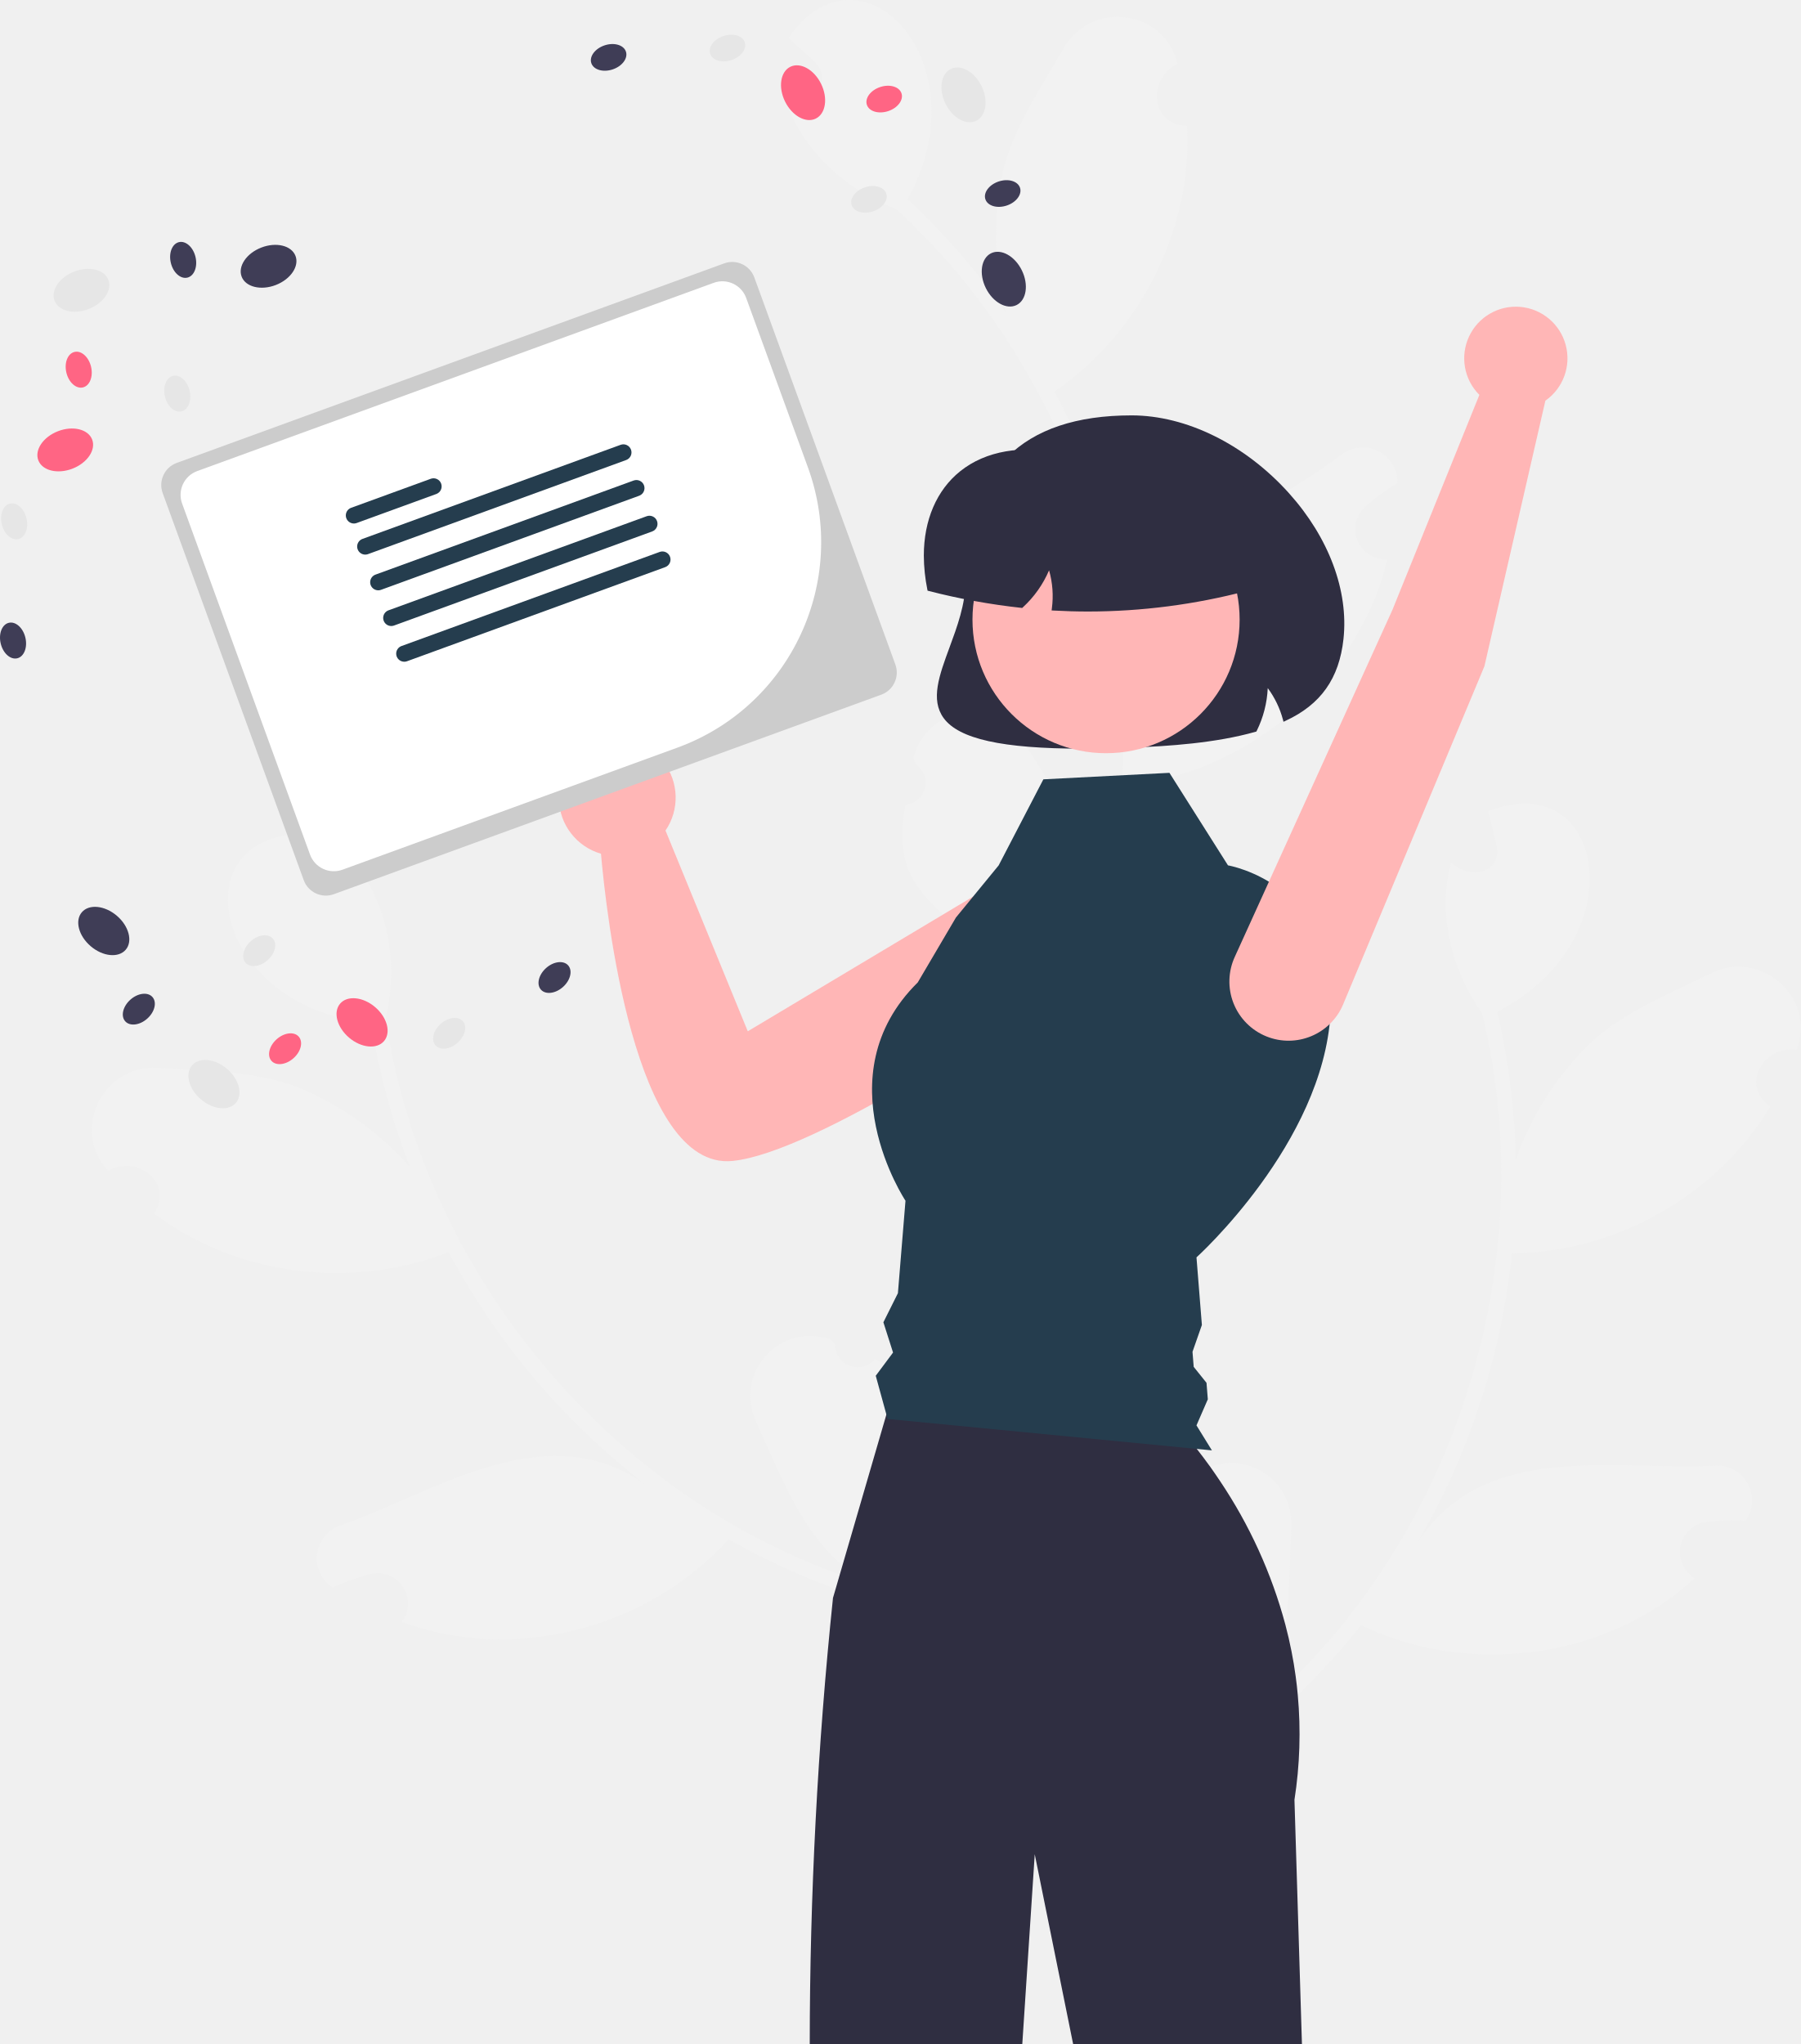
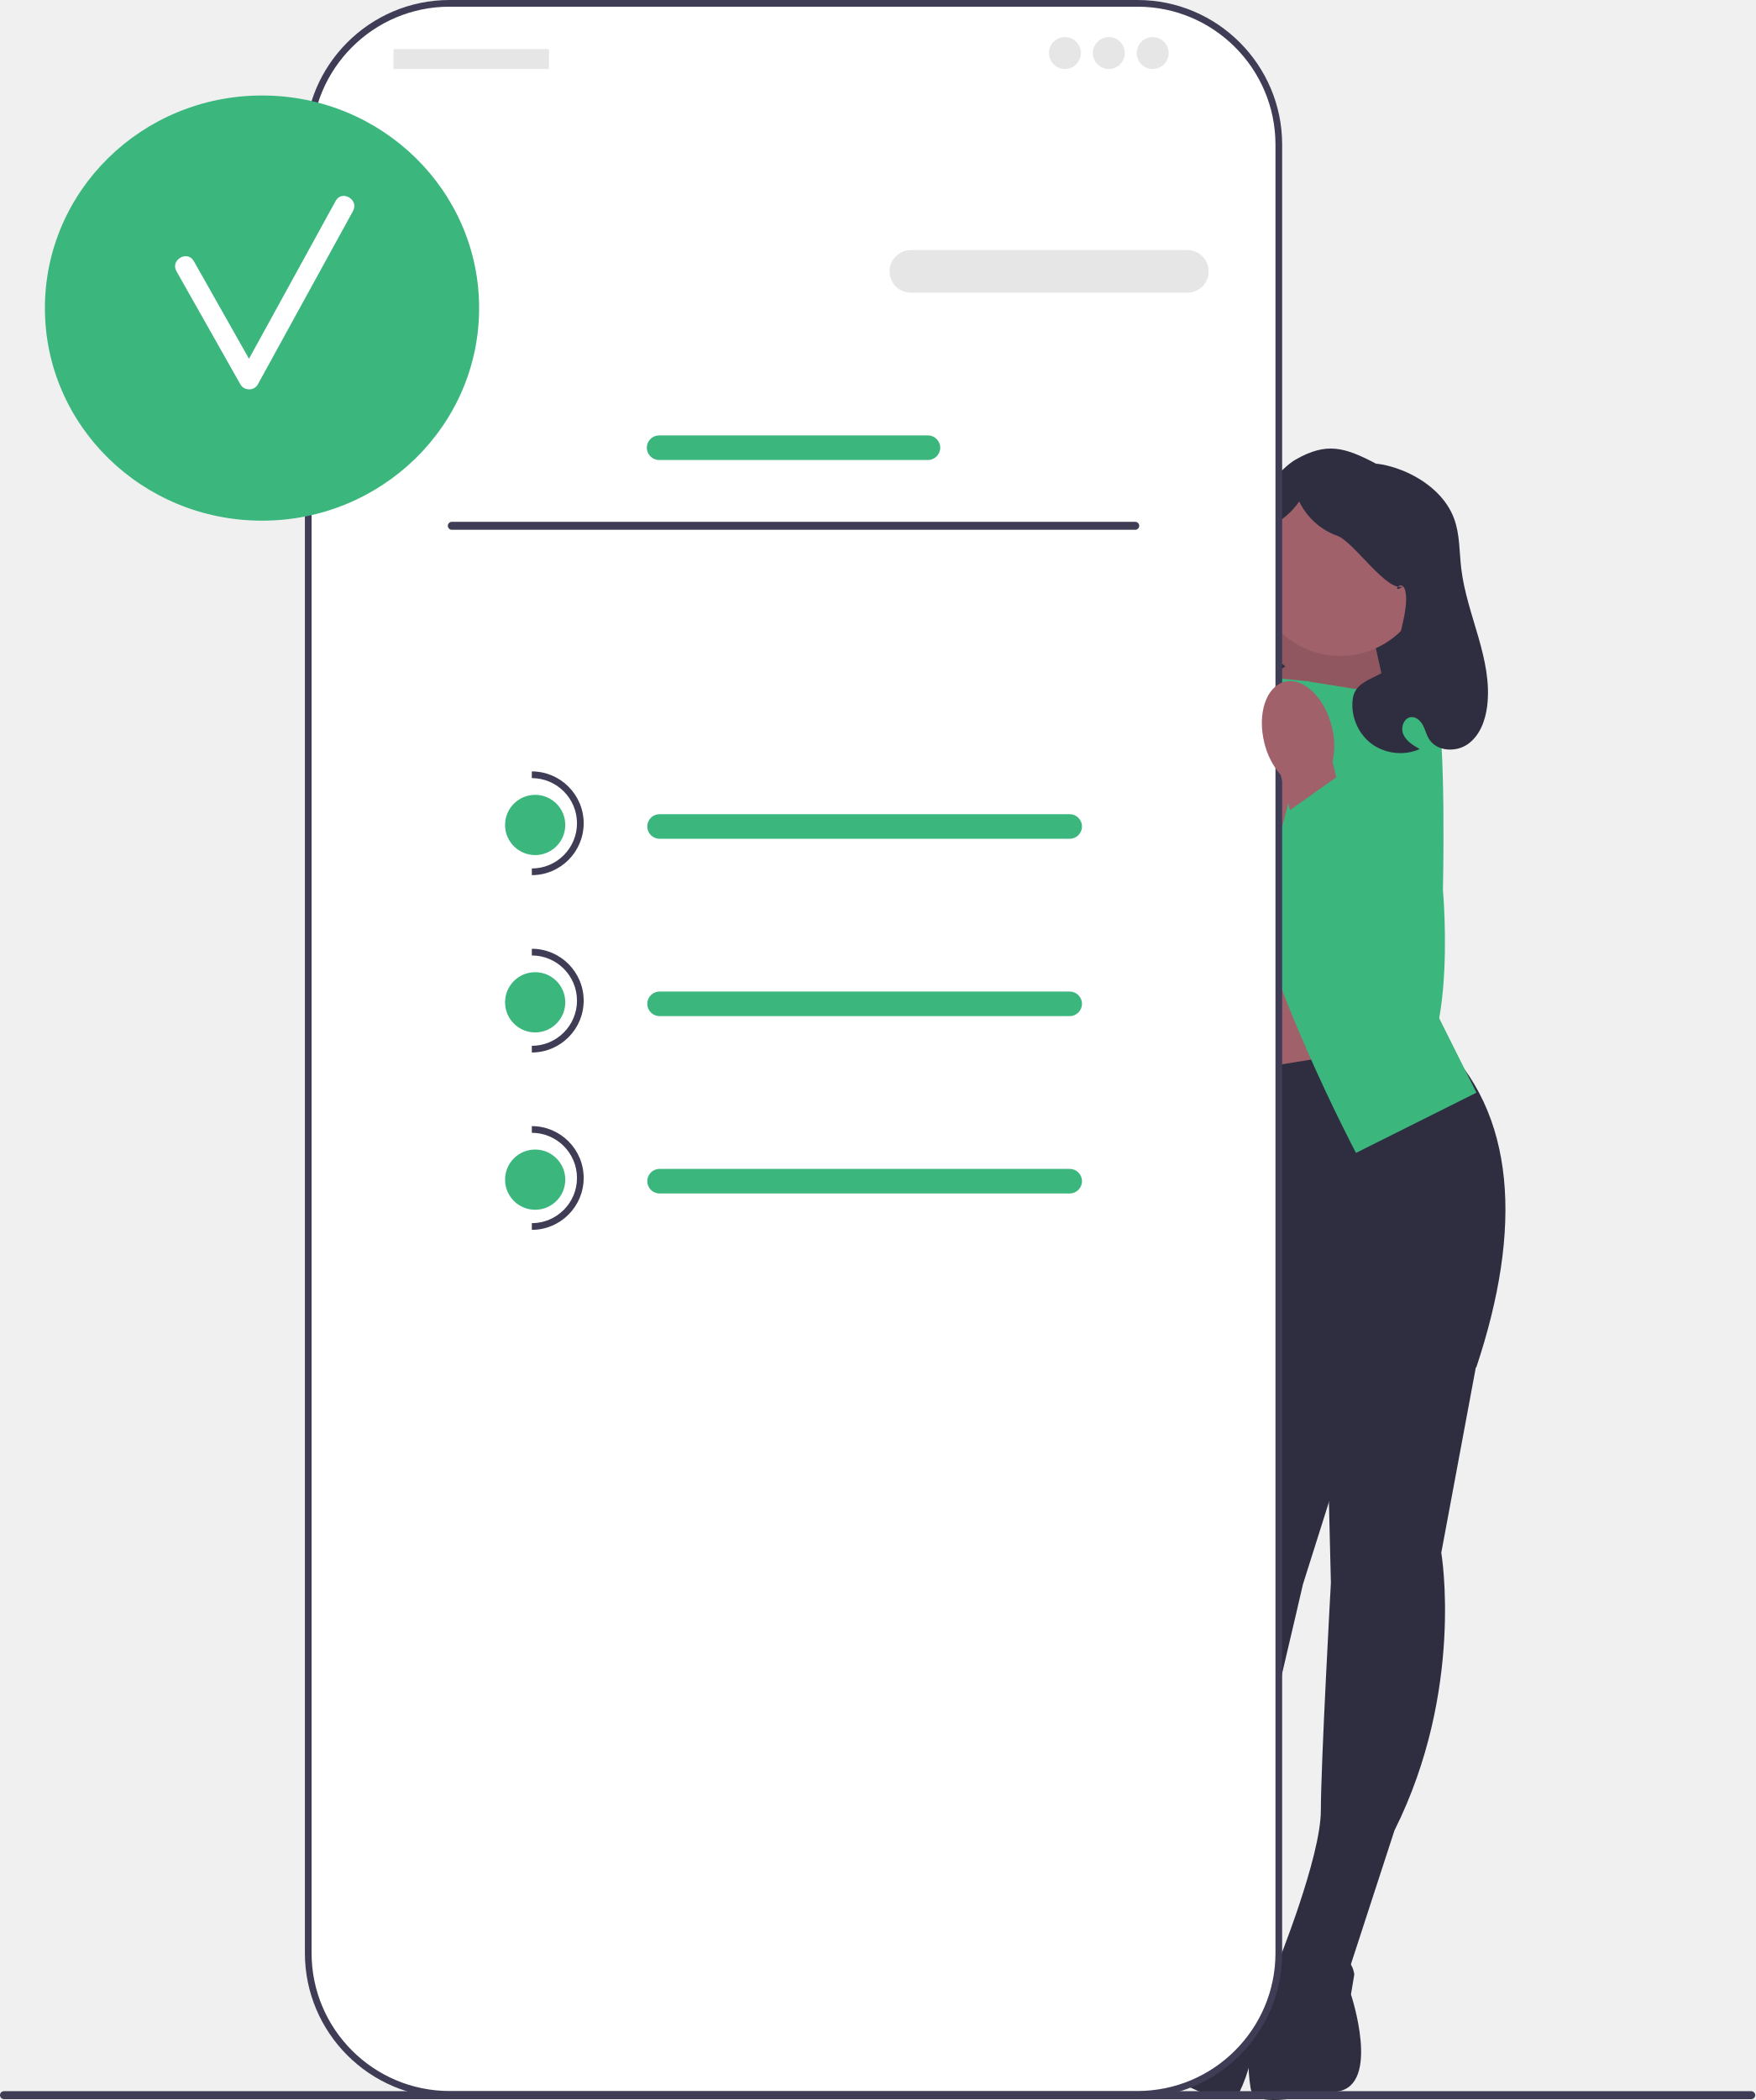
- <svg xmlns="http://www.w3.org/2000/svg" data-name="Layer 1" width="471.644" height="535.279" viewBox="0 0 471.644 535.279">
-   <path d="M667.4,578.665a5.853,5.853,0,0,0,8.195-7.333c.119-.593.205-1.019.324-1.612a15.726,15.726,0,0,1,26.436,12.297c-.725,17.643.147,36.68-11.58,50.903,53.52-43.734,77.922-118.237,61.578-185.245-8.02-11.175-11.761-26.021-8.164-39.474,4.513,4.389,13.311,3.21,11.966-4.388-.721-3.003-1.468-5.997-2.189-9,30.825-12.029,38.873,33.806,2.359,52.467a187.67,187.67,0,0,1,4.84,38.831,78.907,78.907,0,0,1,20.023-31.057c8.751-7.879,20.322-12.512,31.087-17.798,13.099-6.449,27.637,6.337,22.479,19.986-8.72-1.116-14.89,9.307-6.977,14.908-13.898,23.341-40.547,38.177-67.623,38.413a188.401,188.401,0,0,1-24.591,75.516c17.297-26.301,50.77-18.729,77.224-19.849a9.114,9.114,0,0,1,8.575,14.314,52.642,52.642,0,0,0-10.424.424,7.956,7.956,0,0,0-2.913,14.701c-23.206,21.274-59.164,25.847-87.385,12.272a193.688,193.688,0,0,1-28.089,28.689l-41.957-20c.072-.538.166-1.084.253-1.614a52.809,52.809,0,0,0,11.939,4.842c-4.476-17.063-9.464-27.057,4.612-41.19Z" transform="translate(-364.1779 -182.3604)" fill="#f2f2f2" />
-   <path d="M593.262,538.301a5.853,5.853,0,0,1-10.355-3.7c-.334-.504-.574-.866-.908-1.371a15.726,15.726,0,0,0-19.845,21.36c7.326,16.066,13.7,34.026,29.925,42.775C526.016,577.049,475.313,517.255,465.174,449.031c3.212-13.375,1.077-28.535-7.328-39.638-2.524,5.768-11.117,7.994-12.738.45-.465-3.053-.903-6.108-1.368-9.161-33.086.487-23.25,45.972,17.606,49.482A187.67,187.67,0,0,0,471.51,487.952a78.907,78.907,0,0,0-30.259-21.21c-11.076-3.996-23.541-3.922-35.504-4.757-14.564-1.032-23.205,16.293-13.28,26.989,7.655-4.322,17.301,3.003,12.085,11.175,21.676,16.375,51.952,20.062,77.117,10.067a188.401,188.401,0,0,0,51.26,60.662c-25.94-17.834-54.084,1.805-79.006,10.746a9.114,9.114,0,0,0-2.542,16.491,52.641,52.641,0,0,1,9.814-3.539,7.956,7.956,0,0,1,8.243,12.516c29.516,10.949,64.543,1.62,85.559-21.597a193.688,193.688,0,0,0,36.836,15.974l31.314-34.349c-.269-.471-.562-.941-.843-1.4a52.809,52.809,0,0,1-9.231,8.988c-2.291-17.491-1.442-28.628-19.808-36.408Z" transform="translate(-364.1779 -182.3604)" fill="#f2f2f2" />
-   <path d="M601.321,393.158a5.853,5.853,0,0,0,2.714-10.656c-.232-.559-.398-.96-.63-1.519a15.726,15.726,0,0,1,28.802-4.531c9.235,15.05,20.573,30.368,18.768,48.713,20.045-66.145-1.236-141.599-52.165-188.113-12.888-4.806-24.271-15.044-28.786-28.217,6.194,1.128,12.84-4.757,7.487-10.315-2.273-2.091-4.562-4.16-6.835-6.251,18.883-27.172,51.119,6.39,31.212,42.24a187.67,187.67,0,0,1,25.668,29.536,78.907,78.907,0,0,1-.694-36.946c2.872-11.42,9.894-21.718,15.883-32.108,7.278-12.657,26.476-10.149,29.804,4.058-7.861,3.936-7.172,16.028,2.52,16.266,1.476,27.126-12.374,54.299-34.72,69.591a188.401,188.401,0,0,1,21.69,76.4c-.306-31.478,31.704-43.854,53.04-59.534a9.114,9.114,0,0,1,15.099,7.102,52.641,52.641,0,0,0-8.417,6.164,7.956,7.956,0,0,0,5.778,13.828c-7.403,30.598-34.704,54.443-65.7,58.909a193.688,193.688,0,0,1-7.322,39.477L608.535,434.042c-.24-.487-.467-.992-.69-1.481a52.809,52.809,0,0,0,12.611-2.637c-13.229-11.669-22.942-17.185-19.137-36.765Z" transform="translate(-364.1779 -182.3604)" fill="#f2f2f2" />
-   <path d="M647.567,378.415c-20.934,0-32.288-2.558-36.253-8.019-3.499-4.818-1.153-11.175,1.563-18.535,1.952-5.291,4.165-11.287,4.165-17.221,0-28.864,14.636-43.5,43.5-43.5,14.361,0,29.781,7.629,41.249,20.408,10.425,11.617,15.618,25.521,14.249,38.146h0c-1.124,10.354-5.943,17.163-15.167,21.43l-.54.25-.153-.574a24.543,24.543,0,0,0-3.974-8.241,28.198,28.198,0,0,1-2.875,11.173l-.098.199-.213.061c-10.44,2.974-22.83,3.779-32.458,4.148Q653.531,378.413,647.567,378.415Z" transform="translate(-364.1779 -182.3604)" fill="#2f2e41" />
-   <path d="M653.272,418.631a15.666,15.666,0,0,0-24.392-7.365l-68.857,41.167-21.546-52.573a15.297,15.297,0,1,0-16.901,6.075c1.328,15.16,8.708,82.921,34.383,80.458,21.581-2.07,75.175-37.763,91.822-50.139A15.668,15.668,0,0,0,653.272,418.631Z" transform="translate(-364.1779 -182.3604)" fill="#ffb6b6" />
-   <path d="M705.161,717.64h-59.93l-10.05-49.69-3.26,49.69h-55.67a1135.632,1135.632,0,0,1,6.09-116.83l.69-2.35,1.09-3.76.69-2.36,11.52-39.56.91-3.14h69.37a101.545,101.545,0,0,1,11.01,12.16c1.13,1.44,2.31,3,3.52,4.68.84,1.19,1.71,2.44,2.58,3.75a125.997,125.997,0,0,1,17.1,37.6v.01q.915,3.435,1.62,7.03v.01c.42,2.13.79,4.29,1.08,6.5.22,1.61.41,3.24.55,4.89a112.103,112.103,0,0,1-.87,27.42Z" transform="translate(-364.1779 -182.3604)" fill="#2f2e41" />
-   <ellipse cx="385.514" cy="258.379" rx="7.557" ry="5.257" transform="translate(-431.4553 -25.76823) rotate(-21.16137)" fill="#e6e6e6" />
-   <ellipse cx="434.517" cy="252.093" rx="7.557" ry="5.257" transform="translate(-425.8816 -8.50206) rotate(-21.16137)" fill="#3f3d56" />
-   <ellipse cx="381.264" cy="300.187" rx="7.557" ry="5.257" transform="translate(-446.8345 -24.4832) rotate(-21.16137)" fill="#ff6584" />
-   <ellipse cx="367.885" cy="318.884" rx="3.322" ry="4.776" transform="translate(-427.7343 -89.0524) rotate(-13.31636)" fill="#e6e6e6" />
-   <ellipse cx="367.594" cy="350.106" rx="3.322" ry="4.776" transform="translate(-434.9336 -88.28009) rotate(-13.31636)" fill="#3f3d56" />
-   <ellipse cx="410.603" cy="285.437" rx="3.322" ry="4.776" transform="translate(-418.8821 -80.11268) rotate(-13.31636)" fill="#e6e6e6" />
-   <ellipse cx="384.794" cy="279.17" rx="3.322" ry="4.776" transform="translate(-418.1325 -86.22569) rotate(-13.31636)" fill="#ff6584" />
-   <ellipse cx="412.149" cy="250.419" rx="3.322" ry="4.776" transform="translate(-410.7749 -80.69797) rotate(-13.31636)" fill="#3f3d56" />
-   <ellipse cx="420.218" cy="466.266" rx="5.257" ry="7.557" transform="translate(-571.3922 301.6705) rotate(-49.59538)" fill="#e6e6e6" />
-   <ellipse cx="391.357" cy="426.167" rx="5.257" ry="7.557" transform="translate(-551.0111 265.5859) rotate(-49.59538)" fill="#3f3d56" />
-   <ellipse cx="459.006" cy="450.096" rx="5.257" ry="7.557" transform="translate(-545.4328 325.5184) rotate(-49.59538)" fill="#ff6584" />
-   <ellipse cx="481.817" cy="452.958" rx="4.776" ry="3.322" transform="translate(-543.4407 253.5027) rotate(-41.75038)" fill="#e6e6e6" />
-   <ellipse cx="509.412" cy="438.348" rx="4.776" ry="3.322" transform="translate(-526.7044 268.1676) rotate(-41.75038)" fill="#3f3d56" />
-   <ellipse cx="432.066" cy="431.32" rx="4.776" ry="3.322" transform="translate(-541.666 214.8787) rotate(-41.75038)" fill="#e6e6e6" />
-   <ellipse cx="438.843" cy="456.999" rx="4.776" ry="3.322" transform="translate(-557.0446 225.913) rotate(-41.75038)" fill="#ff6584" />
-   <ellipse cx="400.536" cy="446.633" rx="4.776" ry="3.322" transform="translate(-559.8702 197.7721) rotate(-41.75038)" fill="#3f3d56" />
-   <ellipse cx="616.523" cy="207.202" rx="5.257" ry="7.557" transform="translate(-392.3344 110.9916) rotate(-26.18799)" fill="#e6e6e6" />
-   <ellipse cx="627.079" cy="255.467" rx="5.257" ry="7.557" transform="translate(-412.5507 120.6042) rotate(-26.18799)" fill="#3f3d56" />
-   <ellipse cx="574.504" cy="206.632" rx="5.257" ry="7.557" transform="translate(-396.3959 92.38894) rotate(-26.18799)" fill="#ff6584" />
-   <ellipse cx="554.707" cy="194.943" rx="4.776" ry="3.322" transform="translate(-397.3425 2.11352) rotate(-18.34298)" fill="#e6e6e6" />
-   <ellipse cx="523.579" cy="197.388" rx="4.776" ry="3.322" transform="translate(-399.6936 -7.55838) rotate(-18.34298)" fill="#3f3d56" />
-   <ellipse cx="591.768" cy="234.565" rx="4.776" ry="3.322" transform="translate(-407.9288 15.78998) rotate(-18.34298)" fill="#e6e6e6" />
-   <ellipse cx="595.749" cy="208.307" rx="4.776" ry="3.322" transform="translate(-399.4627 15.70889) rotate(-18.34298)" fill="#ff6584" />
-   <ellipse cx="626.787" cy="233.038" rx="4.776" ry="3.322" transform="translate(-405.6688 26.73299) rotate(-18.34298)" fill="#3f3d56" />
-   <path d="M637.442,386.45l33.016-1.701,15.335,24.231s28.853,4.824,26.853,38.824-35.106,63.835-35.106,63.835l1.415,17.706-2.458,7.023.315,3.943,3.353,4.176.345,4.319-2.971,6.833,4.04,6.543-84.934-8.229-3.106-11.314,4.531-6.076-2.531-7.924,3.805-7.622,1.984-24.211s-21.704-32.607,3.212-57.167l10-17,11.189-13.651Z" transform="translate(-364.1779 -182.3604)" fill="#253d4e" />
-   <circle cx="289.678" cy="162.264" r="34.984" fill="#ffb6b6" />
-   <path d="M649.172,342.503q-4.522,0-9.039-.255l-.538-.03.071-.534a24.504,24.504,0,0,0-.733-9.973,28.203,28.203,0,0,1-6.873,9.707l-.167.153-.225-.024A172.659,172.659,0,0,1,607.417,337.124l-.305-.078-.061-.309a45.783,45.783,0,0,1-.92-8.878c0-9.316,3.377-17.157,9.511-22.078,6.675-5.357,16.245-7.004,26.954-4.642h34.245a14.216,14.216,0,0,1,14.2,14.2v21.686l-.374.098A163.812,163.812,0,0,1,649.172,342.503Z" transform="translate(-364.1779 -182.3604)" fill="#2f2e41" />
-   <path d="M410.458,303.589a6.164,6.164,0,0,0-3.676,7.893l36.943,101.369a6.164,6.164,0,0,0,7.893,3.677l143.383-52.255a6.164,6.164,0,0,0,3.676-7.893L561.734,255.011a6.164,6.164,0,0,0-7.893-3.677Z" transform="translate(-364.1779 -182.3604)" fill="#ccc" />
-   <path d="M541.637,378.132l-87.765,31.986a6.634,6.634,0,0,1-8.495-3.957l-33.507-91.941a6.634,6.634,0,0,1,3.957-8.495L551.107,256.423a6.634,6.634,0,0,1,8.495,3.957l16.19,44.425A57.264,57.264,0,0,1,541.637,378.132Z" transform="translate(-364.1779 -182.3604)" fill="#fff" />
-   <path d="M478.485,311.713l-20.856,7.601a2.12,2.12,0,1,1-1.452-3.983l20.856-7.601a2.12,2.12,0,0,1,1.452,3.983Z" transform="translate(-364.1779 -182.3604)" fill="#253d4e" />
-   <path d="M528.206,302.82l-67.608,24.639a2.12,2.12,0,1,1-1.452-3.983l67.608-24.639a2.12,2.12,0,0,1,1.452,3.983Z" transform="translate(-364.1779 -182.3604)" fill="#253d4e" />
-   <path d="M531.614,312.171,464.006,336.81a2.12,2.12,0,1,1-1.452-3.983l67.608-24.639a2.12,2.12,0,0,1,1.452,3.983Z" transform="translate(-364.1779 -182.3604)" fill="#253d4e" />
-   <path d="M535.022,321.521l-67.608,24.639a2.12,2.12,0,1,1-1.452-3.983l67.608-24.639a2.12,2.12,0,0,1,1.452,3.983Z" transform="translate(-364.1779 -182.3604)" fill="#253d4e" />
-   <path d="M538.429,330.872,470.821,355.511a2.12,2.12,0,1,1-1.452-3.983l67.608-24.639a2.12,2.12,0,0,1,1.452,3.983Z" transform="translate(-364.1779 -182.3604)" fill="#253d4e" />
-   <path d="M752.951,356.84l-37.016,88.58a15.496,15.496,0,0,1-20.071,8.356l0,0a15.496,15.496,0,0,1-8.255-20.918l41.272-90.834,22.751-56.251a13.522,13.522,0,1,1,17.288,1.514Z" transform="translate(-364.1779 -182.3604)" fill="#ffb6b6" />
+ <svg xmlns="http://www.w3.org/2000/svg" width="524.67" height="627.583" viewBox="0 0 524.67 627.583">
+   <path d="M369.046,148.038h51.762v17.044c0,28.568-23.194,51.762-51.762,51.762h-0v-68.806h0Z" transform="translate(789.8544 364.8812) rotate(-180)" fill="#2f2e41" />
+   <polygon points="409.335 185.027 418.235 225.056 366.083 216.397 387.335 178.538 409.335 185.027" fill="#a0616a" />
+   <polygon points="409.335 185.027 418.235 225.056 366.083 216.397 387.335 178.538 409.335 185.027" opacity=".1" />
+   <rect x="359.335" y="270.538" width="50" height="74" transform="translate(768.67 615.0769) rotate(-180)" fill="#a0616a" />
+   <path d="M441.835,405.038l-11,59s7,41-14,83l-14,43-21-3s13-32,13-46c0-14,3-68,3-68l-1.5-61.618,45.5-6.382Z" fill="#2f2e41" />
+   <path d="M378.835,586.038s24-9,26,4l-1,6s9,27-4,29c-13,2-25,5-26-1-1-6-.984-13.49,1.508-18.745,2.492-5.255,3.492-19.255,3.492-19.255Z" fill="#2f2e41" />
+   <g>
+     <path d="M366.134,395.886l-5.842,59.732s-18.126,37.436-9.635,83.619l1.489,45.197,21.006,2.959s-3.588-34.353,.306-47.801c3.894-13.448,16.03-66.152,16.03-66.152l18.577-58.77-41.93-18.784Z" fill="#2f2e41" />
+     <path d="M376.311,587.267s-20.55-15.32-26.087-3.389l-.708,6.041s-16.154,23.432-4.223,28.968c11.931,5.537,22.623,11.755,25.252,6.27,2.629-5.485,4.697-12.684,3.765-18.425-.932-5.741,2.001-19.467,2.001-19.467Z" fill="#2f2e41" />
+   </g>
+   <path d="M429.835,310.538c23.519,21.948,25.264,56.673,11.5,98,0,0-44,30-76-8l-16-77,80.5-13Z" fill="#2f2e41" />
+   <path d="M390.335,203.538l25,4-2,63,28,56-36,18s-28-53-33-86c-5-33-2-57-2-57l20,2Z" fill="#3bb77e" />
+   <path d="M371.335,205.538l-25,4,2,63-6,58,14,16s28-53,33-86,2-57,2-57l-20,2Z" fill="#3bb77e" />
+   <path d="M401.335,207.038l5.5-1.5s19.5-2.5,22.5,5.5c3,8,2,55,2,55,0,0,5.16,57.685-14.92,58.343-20.08,.657-16.08-47.343-16.08-47.343l1-70Z" fill="#3bb77e" />
+   <circle cx="400.608" cy="170.131" r="25.881" fill="#a0616a" />
+   <path d="M368.335,209.038l-5.5-1.5s-19.5-2.5-22.5,5.5-2,55-2,55c0,0-5.16,57.685,14.92,58.343s16.08-47.343,16.08-47.343l-1-70Z" fill="#3bb77e" />
+   <path d="M385.658,205.75c-5.552-1.409-11.847,4.521-14.061,13.249-.932,3.474-1.019,7.121-.253,10.635l-2.386,9.92-.176-.009-18.818,44.349c-4.375,10.312-3.913,22.15,1.668,31.862,3.32,5.778,7.678,9.662,12.795,5.697,8.491-6.579,14.037-44.249,16.569-65.888l5.855-21.996c2.35-2.725,4.013-5.973,4.851-9.472,2.215-8.724-.491-16.938-6.043-18.347Z" fill="#a0616a" />
+   <path d="M351.06,191.069c1.316-4.003,3.915-7.507,5.078-11.557,1.544-5.378,4.831,6.552,5.151,.967,.61-10.617,16.813-37.926,26.063-43.172,9.25-5.246,14.563-3.664,23.987,1.262,0,0,4.575,.291,10.27,3.103,5.695,2.812,10.822,7.315,13.037,13.267,1.756,4.718,1.561,9.9,2.148,14.9,1.634,13.93,9.443,27.178,7.767,41.103-.523,4.345-2.174,8.837-5.726,11.392-3.552,2.555-9.291,2.277-11.629-1.421-.798-1.262-1.135-2.76-1.819-4.087-.684-1.327-1.919-2.565-3.412-2.524-2.244,.062-3.386,3.073-2.501,5.135s2.964,3.308,4.916,4.416c-4.649,2.091-10.416,1.44-14.482-1.635-4.066-3.076-6.261-8.448-5.513-13.491,1.054-7.106,11.406-5.635,12.626-12.715,.888-5.154,4.005-13.777,3.156-18.937-.849-5.16-4.928,1.088-.631-1.894-4.727,2.279-14.837-13.31-19.786-15.056-4.948-1.746-9.144-5.527-11.394-10.267-5.248,7.608-9.865,5.542-11.745,14.592-1.88,9.05-.142,29.61,7.598,34.662-3.097,2.113-5.567,5.136-7.02,8.592-.823,1.958-1.357,4.101-2.724,5.727-2.61,3.106-7.429,3.295-11.27,1.989-4.763-1.619-8.835-5.176-11.08-9.678-2.245-4.502-2.637-9.895-1.065-14.673Z" fill="#2f2e41" />
+   <path d="M0,626.136c0,.66,.53,1.19,1.19,1.19H523.48c.66,0,1.19-.53,1.19-1.19,0-.66-.53-1.19-1.19-1.19H1.19c-.66,0-1.19,.53-1.19,1.19Z" fill="#3f3d56" />
+   <g>
+     <path d="M340.038,1H134.369c-23.323,0-42.23,18.907-42.23,42.23V583.663c0,23.323,18.907,42.23,42.23,42.23h205.669c23.323,0,42.23-18.907,42.23-42.23V43.23c0-23.323-18.907-42.23-42.23-42.23Z" fill="#fff" />
+     <path d="M340.038,626.892H134.369c-23.837,0-43.23-19.393-43.23-43.229V43.23C91.139,19.393,110.532,0,134.369,0h205.669c23.837,0,43.23,19.393,43.23,43.23V583.663c0,23.837-19.393,43.229-43.23,43.229ZM134.369,2c-22.734,0-41.23,18.496-41.23,41.23V583.663c0,22.734,18.496,41.229,41.23,41.229h205.669c22.734,0,41.23-18.495,41.23-41.229V43.23c0-22.734-18.496-41.23-41.23-41.23H134.369Z" fill="#3f3d56" />
+     <path d="M75.144,94.566c-1.806,0-3.274,1.468-3.274,3.274v26.191c0,1.806,1.468,3.274,3.274,3.274s3.274-1.468,3.274-3.274v-26.191c0-1.806-1.468-3.274-3.274-3.274Z" fill="#3f3d56" />
+     <path d="M354.936,87.461h-82.668c-3.506,0-6.359-2.853-6.359-6.359s2.853-6.359,6.359-6.359h82.668c3.506,0,6.359,2.853,6.359,6.359s-2.853,6.359-6.359,6.359Z" fill="#e6e6e6" />
+     <path d="M277.382,137.469h-80.357c-2.026,0-3.674-1.648-3.674-3.674s1.648-3.674,3.674-3.674h80.357c2.026,0,3.674,1.648,3.674,3.674,0,2.026-1.648,3.674-3.674,3.674Z" fill="#3bb77e" />
+     <ellipse cx="78.322" cy="92.07" rx="64.899" ry="63.532" fill="#3bb77e" />
+     <path d="M100.349,60.024c-8.64,15.733-17.28,31.465-25.92,47.198-5.507-9.73-10.983-19.476-16.503-29.198-1.906-3.358-7.092-.338-5.181,3.028,6.399,11.27,12.732,22.577,19.131,33.847,1.094,1.927,4.098,1.972,5.181,0,9.491-17.282,18.982-34.565,28.473-51.847,1.86-3.386-3.32-6.417-5.181-3.028Z" fill="#fff" />
+     <rect x="117.618" y="14.658" width="46.498" height="5.961" rx=".31" ry=".31" fill="#e6e6e6" />
+     <circle cx="318.336" cy="15.85" r="4.769" fill="#e6e6e6" />
+     <circle cx="331.451" cy="15.85" r="4.769" fill="#e6e6e6" />
+     <circle cx="344.566" cy="15.85" r="4.769" fill="#e6e6e6" />
+     <path d="M133.868,157.136c0,.66,.53,1.19,1.19,1.19h204.29c.66,0,1.19-.53,1.19-1.19,0-.66-.53-1.19-1.19-1.19H135.058c-.66,0-1.19,.53-1.19,1.19Z" fill="#3f3d56" />
+     <g>
+       <path d="M319.758,250.667h-122.598c-2.026,0-3.674-1.648-3.674-3.674s1.648-3.674,3.674-3.674h122.598c2.026,0,3.674,1.648,3.674,3.674,0,2.026-1.648,3.674-3.674,3.674Z" fill="#3bb77e" />
+       <path d="M319.758,303.667h-122.598c-2.026,0-3.674-1.648-3.674-3.674s1.648-3.674,3.674-3.674h122.598c2.026,0,3.674,1.648,3.674,3.674,0,2.026-1.648,3.674-3.674,3.674Z" fill="#3bb77e" />
+       <path d="M319.758,356.667h-122.598c-2.026,0-3.674-1.648-3.674-3.674s1.648-3.674,3.674-3.674h122.598c2.026,0,3.674,1.648,3.674,3.674,0,2.026-1.648,3.674-3.674,3.674Z" fill="#3bb77e" />
+       <circle cx="159.975" cy="246.538" r="9" fill="#3bb77e" />
+       <path d="M158.975,261.538v-2c7.444,0,13.5-6.056,13.5-13.5s-6.056-13.5-13.5-13.5v-2c8.547,0,15.5,6.953,15.5,15.5s-6.953,15.5-15.5,15.5Z" fill="#3f3d56" />
+       <circle cx="159.975" cy="299.538" r="9" fill="#3bb77e" />
+       <path d="M158.975,314.538v-2c7.444,0,13.5-6.056,13.5-13.5,0-7.444-6.056-13.5-13.5-13.5v-2c8.547,0,15.5,6.953,15.5,15.5s-6.953,15.5-15.5,15.5Z" fill="#3f3d56" />
+       <circle cx="159.975" cy="352.538" r="9" fill="#3bb77e" />
+       <path d="M158.975,367.538v-2c7.444,0,13.5-6.056,13.5-13.5s-6.056-13.5-13.5-13.5v-2c8.547,0,15.5,6.953,15.5,15.5s-6.953,15.5-15.5,15.5Z" fill="#3f3d56" />
+     </g>
+   </g>
+   <path d="M384.012,203.75c5.552-1.409,11.847,4.521,14.061,13.249,.932,3.474,1.019,7.121,.253,10.635l2.386,9.92,.176-.009,18.818,44.349c4.375,10.312,3.913,22.15-1.668,31.862-3.32,5.778-7.678,9.662-12.795,5.697-8.491-6.579-14.037-44.249-16.569-65.888l-5.855-21.996c-2.35-2.725-4.013-5.973-4.851-9.472-2.215-8.724,.491-16.938,6.043-18.347Z" fill="#a0616a" />
+   <polygon points="405.389 228.053 384.335 243.019 394.862 309.313 408.065 326.388 423.444 321.069 427.941 289.73 422.649 259.423 405.389 228.053" fill="#3bb77e" />
</svg>
